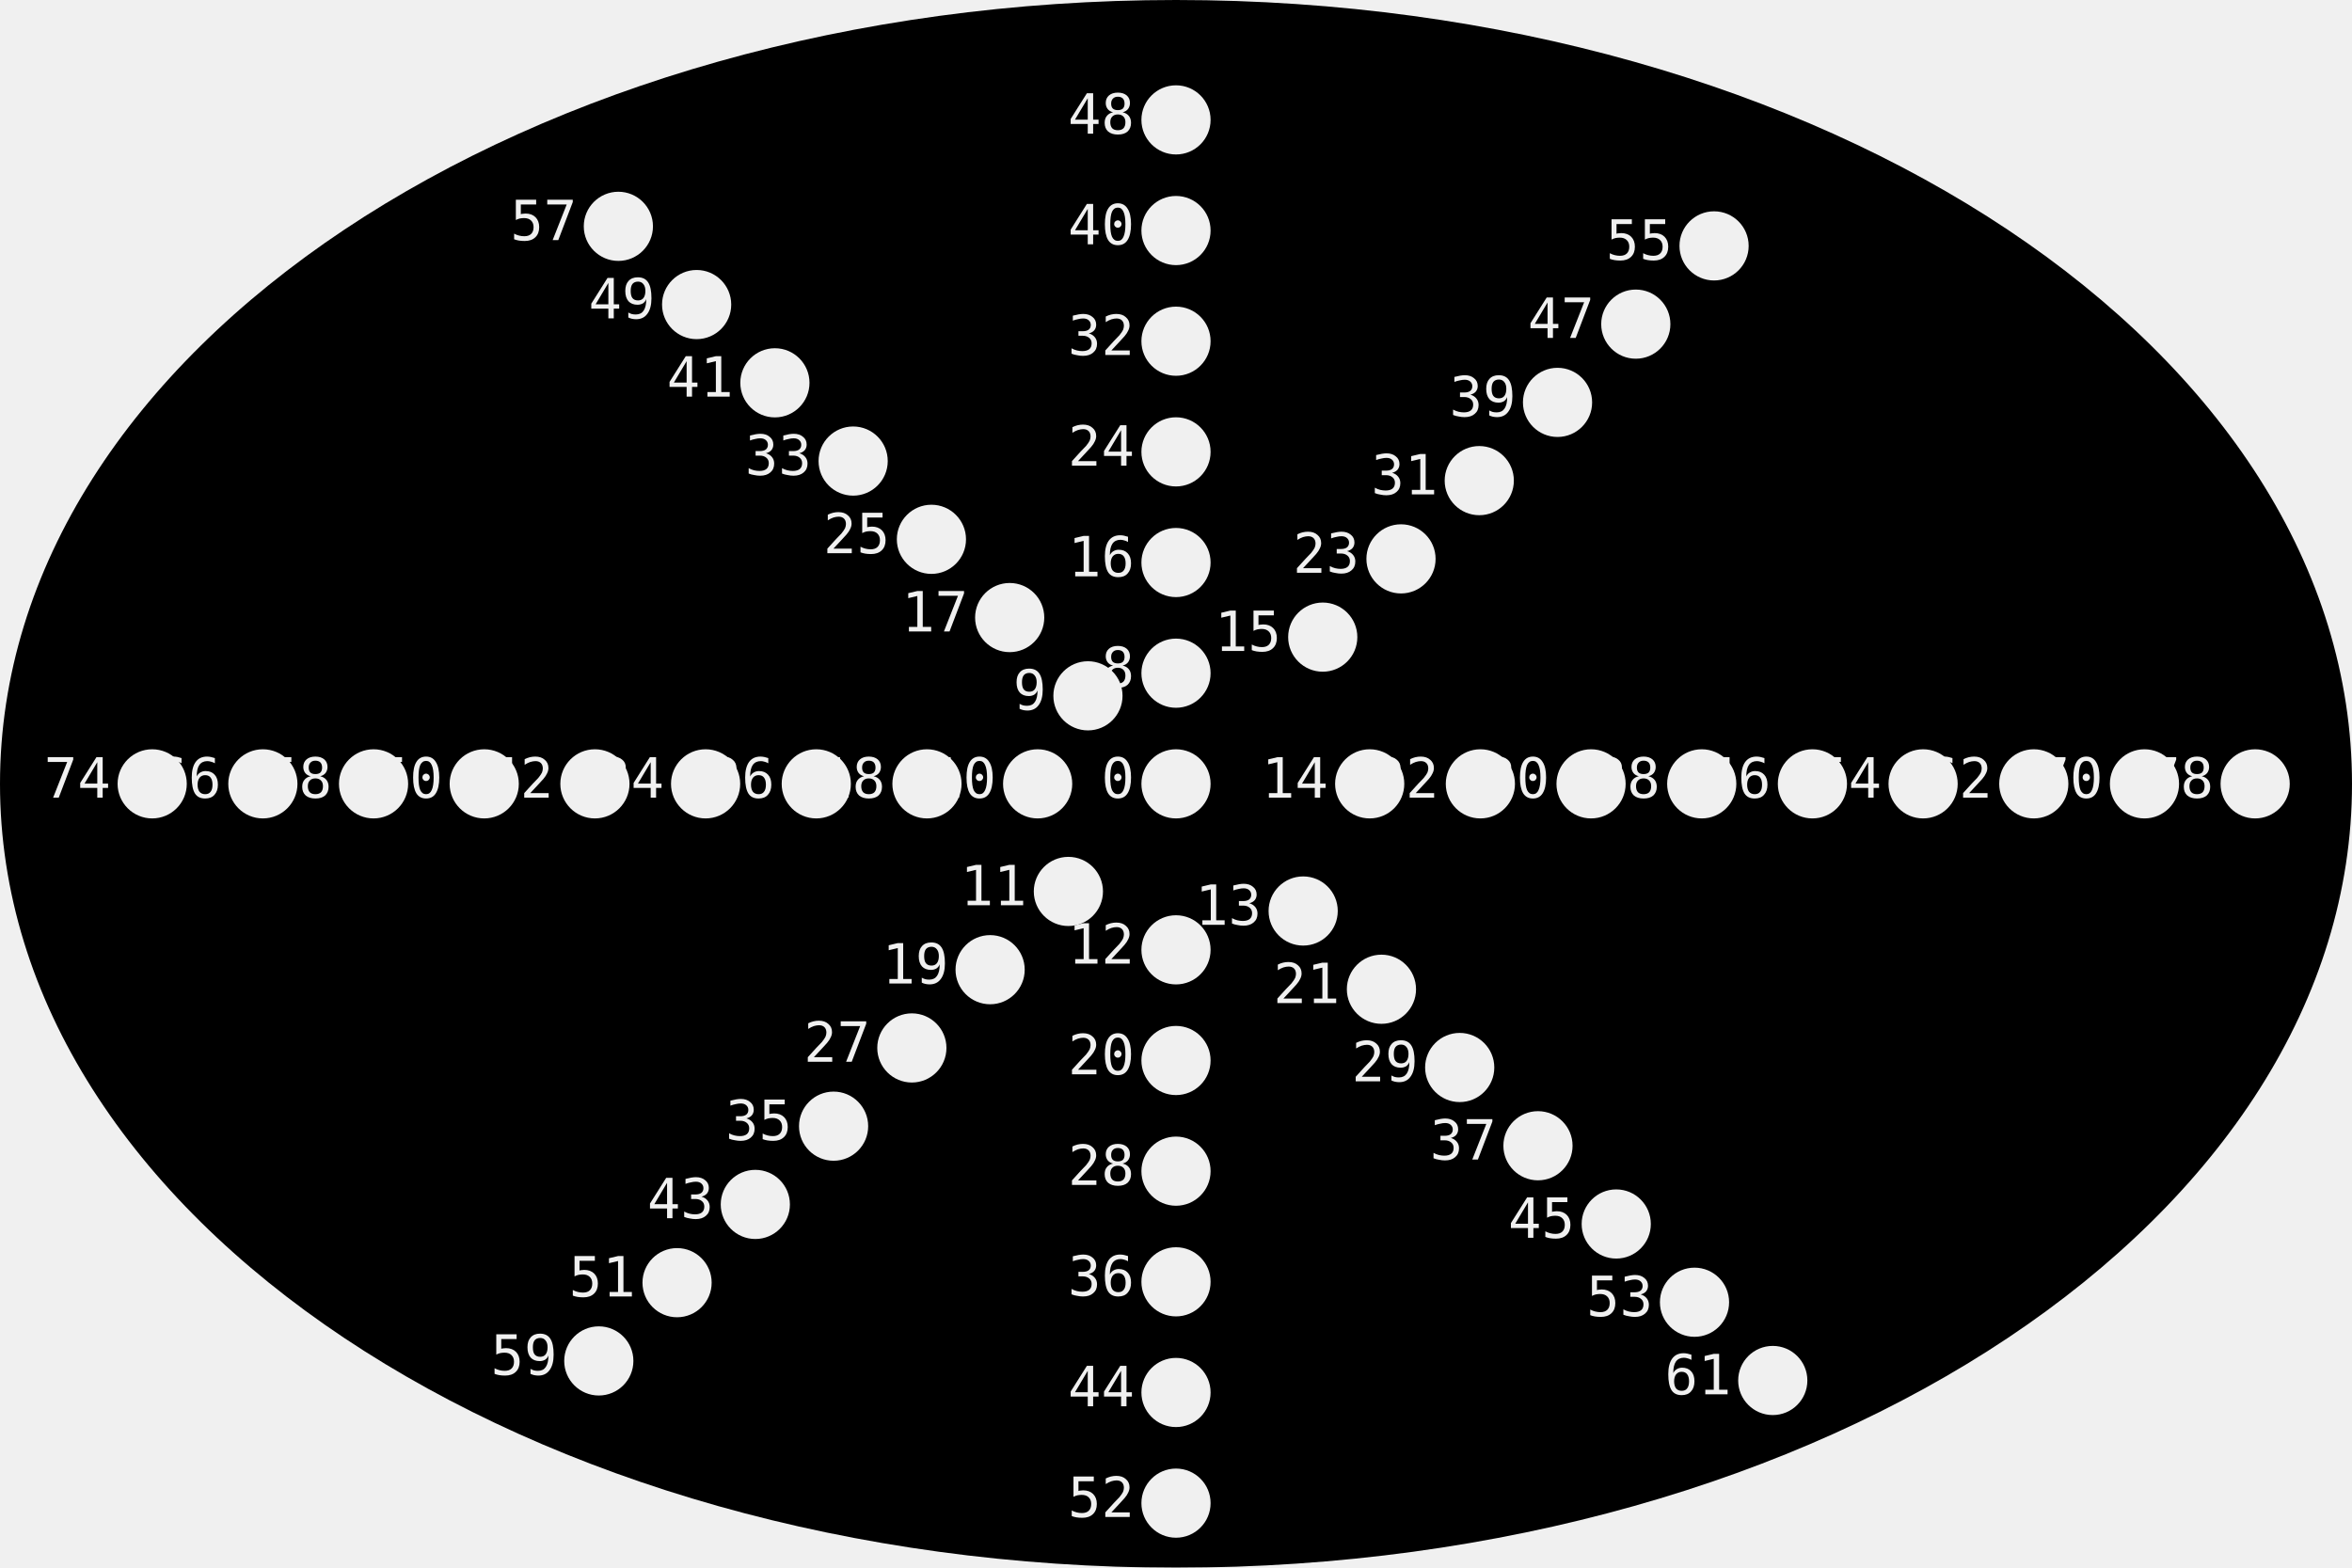
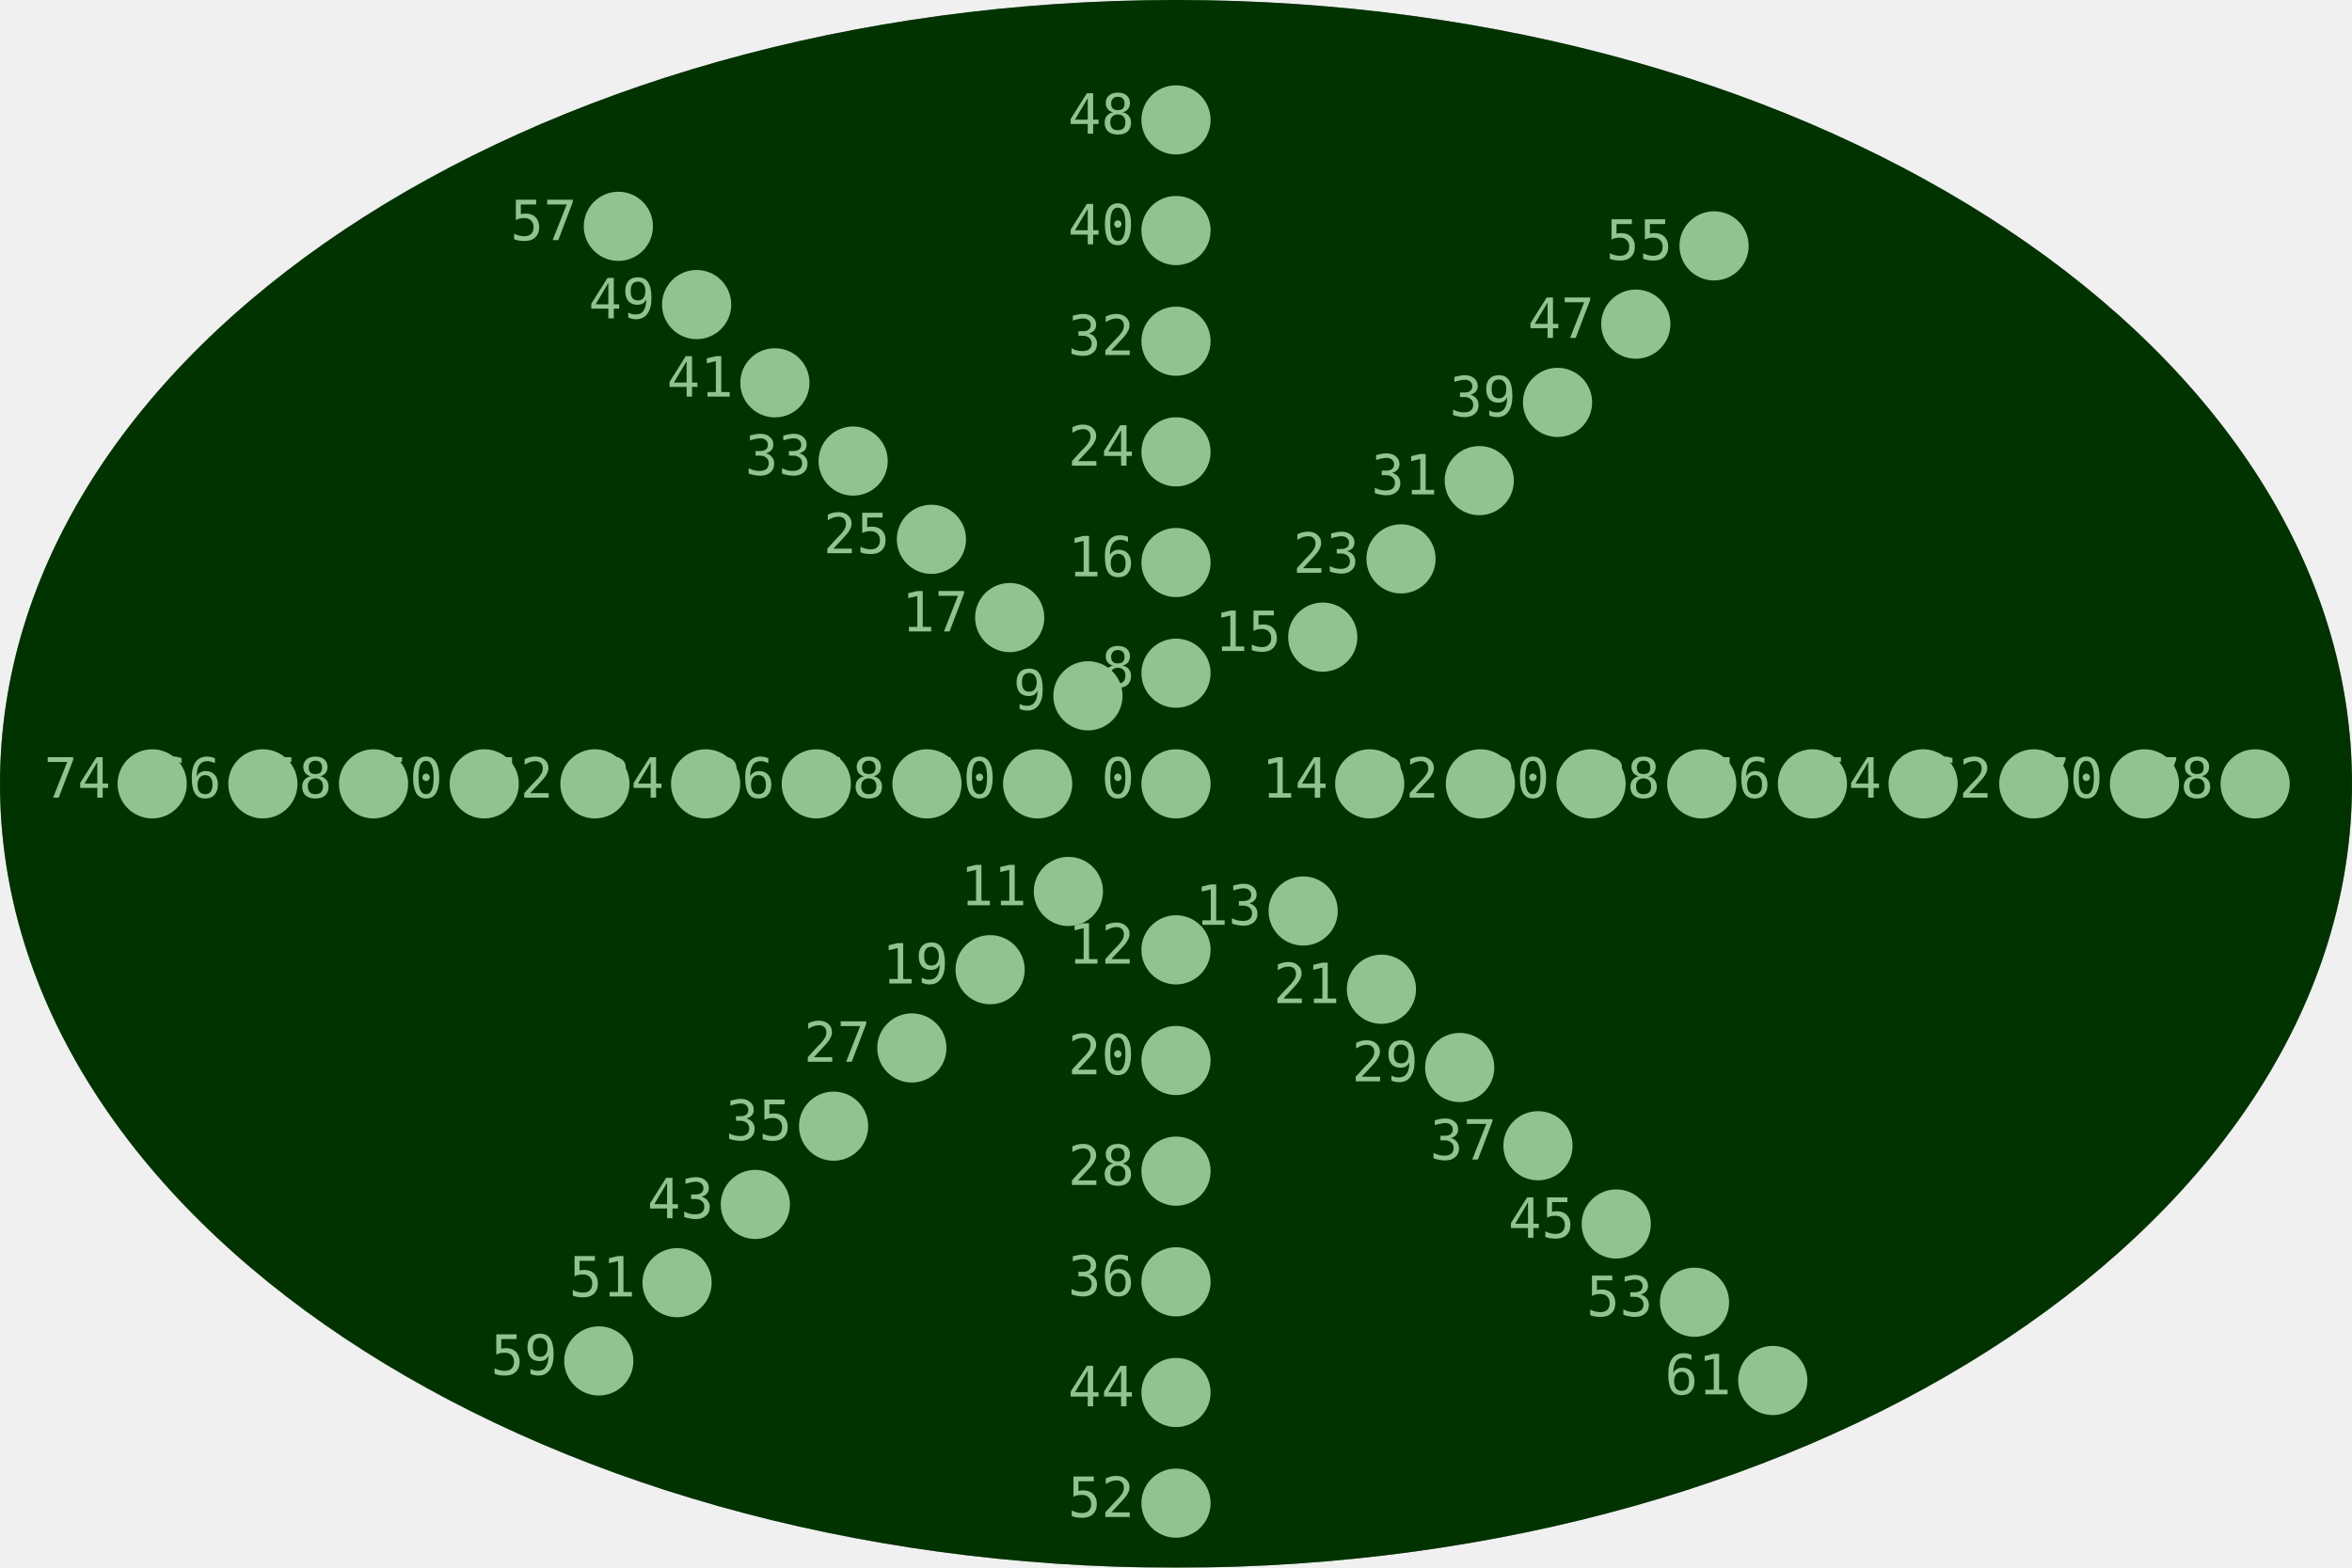
<svg xmlns="http://www.w3.org/2000/svg" xmlns:ns1="http://nathanfriend.io/inspiral">
  <g>
    <style>
      text {
        font-family: monospace;
        font-size: 4px;
      }
    </style>
    <mask id="holes">
      <rect width="100%" height="100%" fill="white" />
      <circle cx="85" cy="56.667" r="2.5" ns1:hole-name="0" ns1:hole-text-position-angle="0" ns1:hole-text-rotation-angle="0" />
      <text x="82" y="57.667" text-anchor="end">0</text>
      <circle cx="85" cy="48.667" r="2.5" ns1:hole-name="8" ns1:hole-text-position-angle="2.3415926535897933" ns1:hole-text-rotation-angle="-0.7" />
      <text x="82" y="49.667" text-anchor="end">8</text>
      <circle cx="85" cy="40.667" r="2.5" ns1:hole-name="16" ns1:hole-text-position-angle="2.741592653589793" ns1:hole-text-rotation-angle="0" />
      <text x="82" y="41.667" text-anchor="end">16</text>
      <circle cx="85" cy="32.667" r="2.5" ns1:hole-name="24" ns1:hole-text-position-angle="3.141592653589793" ns1:hole-text-rotation-angle="0" />
      <text x="82" y="33.667" text-anchor="end">24</text>
      <circle cx="85" cy="24.667" r="2.5" ns1:hole-name="32" ns1:hole-text-position-angle="3.141592653589793" ns1:hole-text-rotation-angle="0" />
      <text x="82" y="25.667" text-anchor="end">32</text>
      <circle cx="85" cy="16.667" r="2.5" ns1:hole-name="40" ns1:hole-text-position-angle="3.141592653589793" ns1:hole-text-rotation-angle="0" />
      <text x="82" y="17.667" text-anchor="end">40</text>
      <circle cx="85" cy="8.667" r="2.5" ns1:hole-name="48" ns1:hole-text-position-angle="3.141592653589793" ns1:hole-text-rotation-angle="0" />
      <text x="82" y="9.667" text-anchor="end">48</text>
      <circle cx="78.636" cy="50.303" r="2.5" ns1:hole-name="9" ns1:hole-text-position-angle="3.1269908169872416" ns1:hole-text-rotation-angle="-1.4853981633974482" />
      <text x="75.636" y="51.303" text-anchor="end">9</text>
      <circle cx="72.979" cy="44.646" r="2.5" ns1:hole-name="17" ns1:hole-text-position-angle="3.5269908169872415" ns1:hole-text-rotation-angle="-0.7853981633974483" />
      <text x="69.979" y="45.646" text-anchor="end">17</text>
      <circle cx="67.322" cy="38.989" r="2.5" ns1:hole-name="25" ns1:hole-text-position-angle="3.9269908169872414" ns1:hole-text-rotation-angle="-0.7853981633974483" />
      <text x="64.322" y="39.989" text-anchor="end">25</text>
      <circle cx="61.665" cy="33.332" r="2.5" ns1:hole-name="33" ns1:hole-text-position-angle="3.9269908169872414" ns1:hole-text-rotation-angle="-0.7853981633974483" />
      <text x="58.665" y="34.332" text-anchor="end">33</text>
      <circle cx="56.009" cy="27.675" r="2.5" ns1:hole-name="41" ns1:hole-text-position-angle="3.9269908169872414" ns1:hole-text-rotation-angle="-0.7853981633974483" />
      <text x="53.009" y="28.675" text-anchor="end">41</text>
      <circle cx="50.352" cy="22.018" r="2.5" ns1:hole-name="49" ns1:hole-text-position-angle="3.9269908169872414" ns1:hole-text-rotation-angle="-0.7853981633974483" />
      <text x="47.352" y="23.018" text-anchor="end">49</text>
      <circle cx="44.695" cy="16.362" r="2.5" ns1:hole-name="57" ns1:hole-text-position-angle="3.9269908169872414" ns1:hole-text-rotation-angle="-0.7853981633974483" />
      <text x="41.695" y="17.362" text-anchor="end">57</text>
      <circle cx="75" cy="56.667" r="2.5" ns1:hole-name="10" ns1:hole-text-position-angle="4.312388980384689" ns1:hole-text-rotation-angle="-1.5707963267948966" />
      <text x="72" y="57.667" text-anchor="end">10</text>
      <circle cx="67" cy="56.667" r="2.5" ns1:hole-name="18" ns1:hole-text-position-angle="4.71238898038469" ns1:hole-text-rotation-angle="-1.5707963267948966" />
      <text x="64" y="57.667" text-anchor="end">18</text>
      <circle cx="59" cy="56.667" r="2.5" ns1:hole-name="26" ns1:hole-text-position-angle="4.71238898038469" ns1:hole-text-rotation-angle="-1.5707963267948966" />
      <text x="56" y="57.667" text-anchor="end">26</text>
      <circle cx="51" cy="56.667" r="2.5" ns1:hole-name="34" ns1:hole-text-position-angle="4.71238898038469" ns1:hole-text-rotation-angle="-1.5707963267948966" />
      <text x="48" y="57.667" text-anchor="end">34</text>
      <circle cx="43" cy="56.667" r="2.5" ns1:hole-name="42" ns1:hole-text-position-angle="4.71238898038469" ns1:hole-text-rotation-angle="-1.5707963267948966" />
      <text x="40" y="57.667" text-anchor="end">42</text>
      <circle cx="35" cy="56.667" r="2.5" ns1:hole-name="50" ns1:hole-text-position-angle="4.71238898038469" ns1:hole-text-rotation-angle="-1.5707963267948966" />
      <text x="32" y="57.667" text-anchor="end">50</text>
      <circle cx="27" cy="56.667" r="2.5" ns1:hole-name="58" ns1:hole-text-position-angle="4.71238898038469" ns1:hole-text-rotation-angle="-1.5707963267948966" />
      <text x="24" y="57.667" text-anchor="end">58</text>
      <circle cx="19" cy="56.667" r="2.5" ns1:hole-name="66" ns1:hole-text-position-angle="4.71238898038469" ns1:hole-text-rotation-angle="-1.5707963267948966" />
      <text x="16" y="57.667" text-anchor="end">66</text>
      <circle cx="11" cy="56.667" r="2.5" ns1:hole-name="74" ns1:hole-text-position-angle="4.71238898038469" ns1:hole-text-rotation-angle="-1.5707963267948966" />
      <text x="8" y="57.667" text-anchor="end">74</text>
      <circle cx="77.222" cy="64.445" r="2.5" ns1:hole-name="11" ns1:hole-text-position-angle="4.997787143782138" ns1:hole-text-rotation-angle="-2.356194490192345" />
      <text x="74.222" y="65.445" text-anchor="end">11</text>
      <circle cx="71.565" cy="70.102" r="2.5" ns1:hole-name="19" ns1:hole-text-position-angle="5.497787143782138" ns1:hole-text-rotation-angle="-2.356194490192345" />
      <text x="68.565" y="71.102" text-anchor="end">19</text>
      <circle cx="65.908" cy="75.759" r="2.5" ns1:hole-name="27" ns1:hole-text-position-angle="5.497787143782138" ns1:hole-text-rotation-angle="-2.356194490192345" />
      <text x="62.908" y="76.759" text-anchor="end">27</text>
      <circle cx="60.251" cy="81.415" r="2.5" ns1:hole-name="35" ns1:hole-text-position-angle="5.497787143782138" ns1:hole-text-rotation-angle="-2.356194490192345" />
      <text x="57.251" y="82.415" text-anchor="end">35</text>
      <circle cx="54.594" cy="87.072" r="2.5" ns1:hole-name="43" ns1:hole-text-position-angle="5.497787143782138" ns1:hole-text-rotation-angle="-2.356194490192345" />
      <text x="51.594" y="88.072" text-anchor="end">43</text>
      <circle cx="48.938" cy="92.729" r="2.5" ns1:hole-name="51" ns1:hole-text-position-angle="5.497787143782138" ns1:hole-text-rotation-angle="-2.356194490192345" />
      <text x="45.938" y="93.729" text-anchor="end">51</text>
      <circle cx="43.281" cy="98.386" r="2.5" ns1:hole-name="59" ns1:hole-text-position-angle="5.497787143782138" ns1:hole-text-rotation-angle="-2.356194490192345" />
      <text x="40.281" y="99.386" text-anchor="end">59</text>
      <circle cx="85" cy="68.667" r="2.5" ns1:hole-name="12" ns1:hole-text-position-angle="6.083185307179586" ns1:hole-text-rotation-angle="-3.141592653589793" />
      <text x="82" y="69.667" text-anchor="end">12</text>
      <circle cx="85" cy="76.667" r="2.5" ns1:hole-name="20" ns1:hole-text-position-angle="6.283185307179586" ns1:hole-text-rotation-angle="-3.141592653589793" />
      <text x="82" y="77.667" text-anchor="end">20</text>
      <circle cx="85" cy="84.667" r="2.5" ns1:hole-name="28" ns1:hole-text-position-angle="6.283185307179586" ns1:hole-text-rotation-angle="-3.141592653589793" />
      <text x="82" y="85.667" text-anchor="end">28</text>
      <circle cx="85" cy="92.667" r="2.5" ns1:hole-name="36" ns1:hole-text-position-angle="6.283185307179586" ns1:hole-text-rotation-angle="-3.141592653589793" />
      <text x="82" y="93.667" text-anchor="end">36</text>
      <circle cx="85" cy="100.667" r="2.5" ns1:hole-name="44" ns1:hole-text-position-angle="6.283185307179586" ns1:hole-text-rotation-angle="-3.141592653589793" />
      <text x="82" y="101.667" text-anchor="end">44</text>
      <circle cx="85" cy="108.667" r="2.5" ns1:hole-name="52" ns1:hole-text-position-angle="6.283185307179586" ns1:hole-text-rotation-angle="-3.141592653589793" />
      <text x="82" y="109.667" text-anchor="end">52</text>
      <circle cx="94.192" cy="65.859" r="2.5" ns1:hole-name="13" ns1:hole-text-position-angle="6.668583470577034" ns1:hole-text-rotation-angle="-3.9269908169872414" />
      <text x="91.192" y="66.859" text-anchor="end">13</text>
      <circle cx="99.849" cy="71.516" r="2.5" ns1:hole-name="21" ns1:hole-text-position-angle="7.0685834705770345" ns1:hole-text-rotation-angle="-3.9269908169872414" />
      <text x="96.849" y="72.516" text-anchor="end">21</text>
      <circle cx="105.506" cy="77.173" r="2.5" ns1:hole-name="29" ns1:hole-text-position-angle="7.0685834705770345" ns1:hole-text-rotation-angle="-3.9269908169872414" />
      <text x="102.506" y="78.173" text-anchor="end">29</text>
      <circle cx="111.163" cy="82.83" r="2.5" ns1:hole-name="37" ns1:hole-text-position-angle="7.0685834705770345" ns1:hole-text-rotation-angle="-3.9269908169872414" />
      <text x="108.163" y="83.83" text-anchor="end">37</text>
      <circle cx="116.82" cy="88.486" r="2.5" ns1:hole-name="45" ns1:hole-text-position-angle="7.0685834705770345" ns1:hole-text-rotation-angle="-3.9269908169872414" />
      <text x="113.82" y="89.486" text-anchor="end">45</text>
      <circle cx="122.477" cy="94.143" r="2.5" ns1:hole-name="53" ns1:hole-text-position-angle="7.0685834705770345" ns1:hole-text-rotation-angle="-3.9269908169872414" />
      <text x="119.477" y="95.143" text-anchor="end">53</text>
      <circle cx="128.134" cy="99.8" r="2.5" ns1:hole-name="61" ns1:hole-text-position-angle="7.0685834705770345" ns1:hole-text-rotation-angle="-3.9269908169872414" />
      <text x="125.134" y="100.8" text-anchor="end">61</text>
      <circle cx="99" cy="56.667" r="2.5" ns1:hole-name="14" ns1:hole-text-position-angle="7.653981633974483" ns1:hole-text-rotation-angle="-4.71238898038469" />
      <text x="96" y="57.667" text-anchor="end">14</text>
      <circle cx="107" cy="56.667" r="2.5" ns1:hole-name="22" ns1:hole-text-position-angle="7.853981633974483" ns1:hole-text-rotation-angle="-4.71238898038469" />
      <text x="104" y="57.667" text-anchor="end">22</text>
      <circle cx="115" cy="56.667" r="2.5" ns1:hole-name="30" ns1:hole-text-position-angle="7.853981633974483" ns1:hole-text-rotation-angle="-4.71238898038469" />
      <text x="112" y="57.667" text-anchor="end">30</text>
      <circle cx="123" cy="56.667" r="2.5" ns1:hole-name="38" ns1:hole-text-position-angle="7.853981633974483" ns1:hole-text-rotation-angle="-4.71238898038469" />
      <text x="120" y="57.667" text-anchor="end">38</text>
      <circle cx="131" cy="56.667" r="2.5" ns1:hole-name="46" ns1:hole-text-position-angle="7.853981633974483" ns1:hole-text-rotation-angle="-4.71238898038469" />
      <text x="128" y="57.667" text-anchor="end">46</text>
      <circle cx="139" cy="56.667" r="2.5" ns1:hole-name="54" ns1:hole-text-position-angle="7.853981633974483" ns1:hole-text-rotation-angle="-4.71238898038469" />
      <text x="136" y="57.667" text-anchor="end">54</text>
      <circle cx="147" cy="56.667" r="2.5" ns1:hole-name="62" ns1:hole-text-position-angle="7.853981633974483" ns1:hole-text-rotation-angle="-4.71238898038469" />
      <text x="144" y="57.667" text-anchor="end">62</text>
      <circle cx="155" cy="56.667" r="2.5" ns1:hole-name="70" ns1:hole-text-position-angle="7.853981633974483" ns1:hole-text-rotation-angle="-4.71238898038469" />
      <text x="152" y="57.667" text-anchor="end">70</text>
      <circle cx="163" cy="56.667" r="2.5" ns1:hole-name="78" ns1:hole-text-position-angle="7.853981633974483" ns1:hole-text-rotation-angle="-4.71238898038469" />
      <text x="160" y="57.667" text-anchor="end">78</text>
      <circle cx="95.607" cy="46.06" r="2.5" ns1:hole-name="15" ns1:hole-text-position-angle="8.439379797371931" ns1:hole-text-rotation-angle="-5.497787143782138" />
      <text x="92.607" y="47.06" text-anchor="end">15</text>
      <circle cx="101.263" cy="40.403" r="2.5" ns1:hole-name="23" ns1:hole-text-position-angle="8.63937979737193" ns1:hole-text-rotation-angle="-5.497787143782138" />
      <text x="98.263" y="41.403" text-anchor="end">23</text>
      <circle cx="106.92" cy="34.746" r="2.5" ns1:hole-name="31" ns1:hole-text-position-angle="8.63937979737193" ns1:hole-text-rotation-angle="-5.497787143782138" />
      <text x="103.92" y="35.746" text-anchor="end">31</text>
      <circle cx="112.577" cy="29.09" r="2.5" ns1:hole-name="39" ns1:hole-text-position-angle="8.63937979737193" ns1:hole-text-rotation-angle="-5.497787143782138" />
      <text x="109.577" y="30.09" text-anchor="end">39</text>
      <circle cx="118.234" cy="23.433" r="2.5" ns1:hole-name="47" ns1:hole-text-position-angle="8.63937979737193" ns1:hole-text-rotation-angle="-5.497787143782138" />
      <text x="115.234" y="24.433" text-anchor="end">47</text>
      <circle cx="123.891" cy="17.776" r="2.5" ns1:hole-name="55" ns1:hole-text-position-angle="8.63937979737193" ns1:hole-text-rotation-angle="-5.497787143782138" />
      <text x="120.891" y="18.776" text-anchor="end">55</text>
    </mask>
-     <path mask="url(#holes)" d="M 170 56.667              A 85 56.667 0 1 0 0 56.667              A 85 56.667 0 0 0 170 56.667              Z" />
+     <path id="shape" mask="url(#holes)" d="M 170 56.667              A 85 56.667 0 1 0 0 56.667              A 85 56.667 0 0 0 170 56.667              Z" />
+     <style>
+       #clip {
+         fill: green;
+         opacity: 0.4;
+       }
+     </style>
+     <ellipse id="clip" cx="85" cy="56.667" rx="85" ry="56.667" />
  </g>
</svg>
